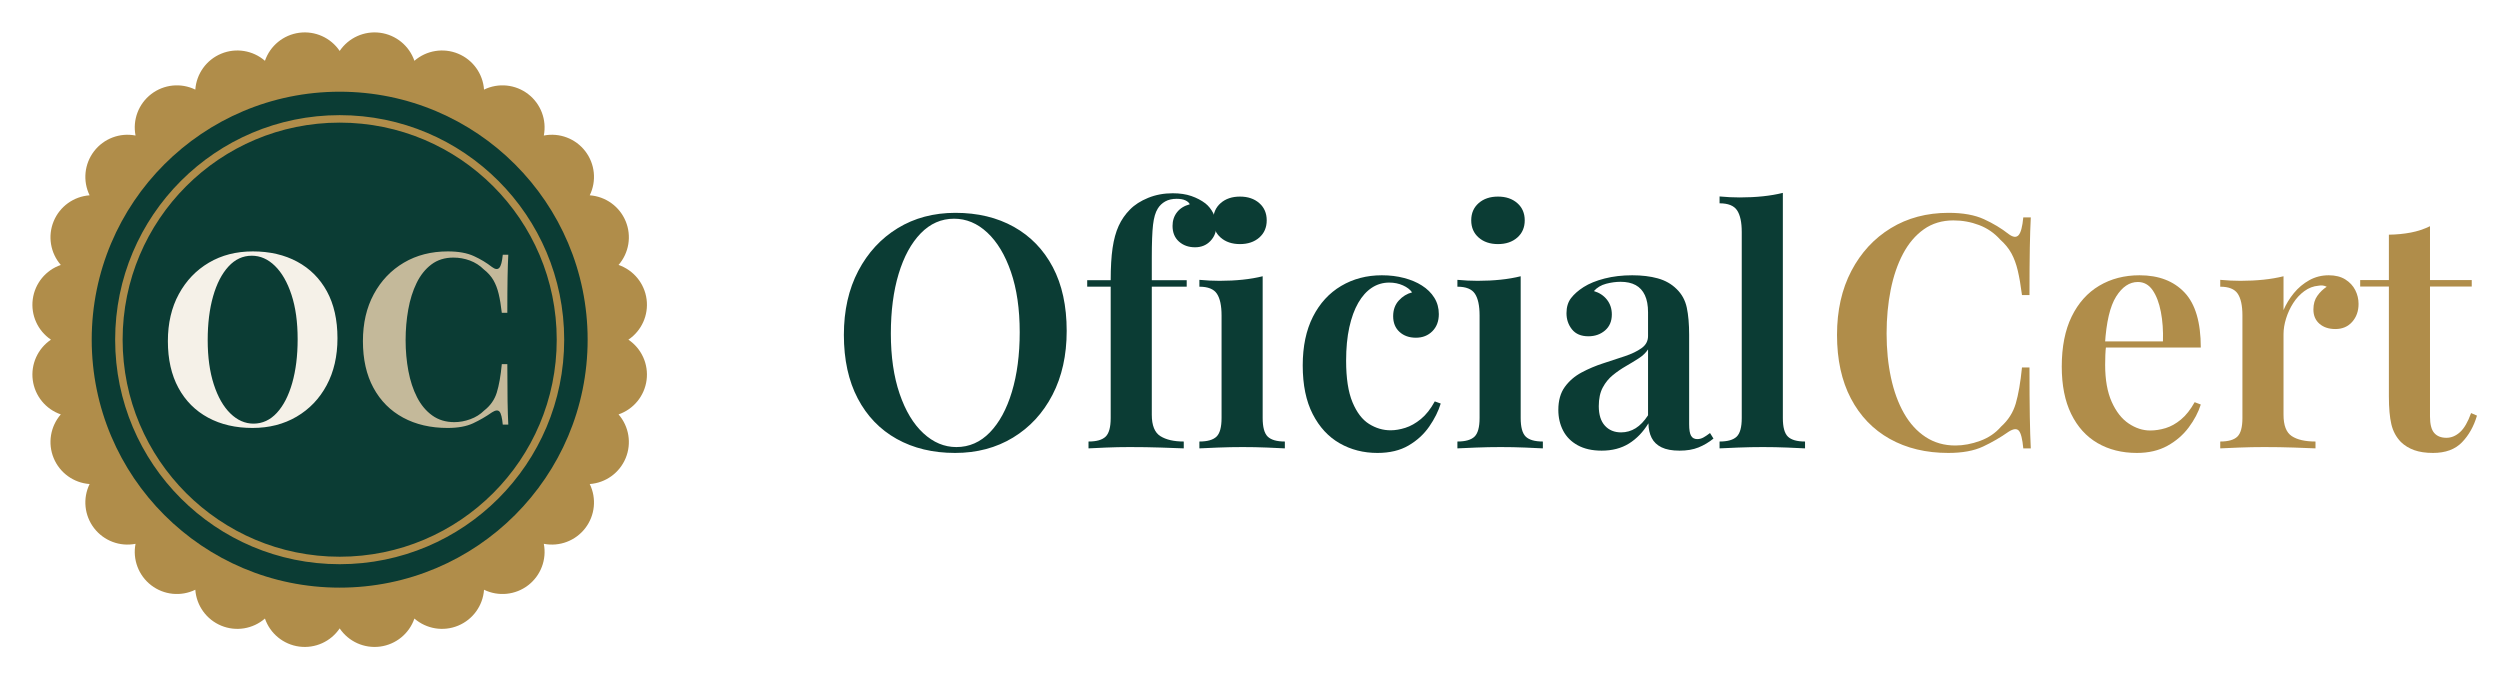
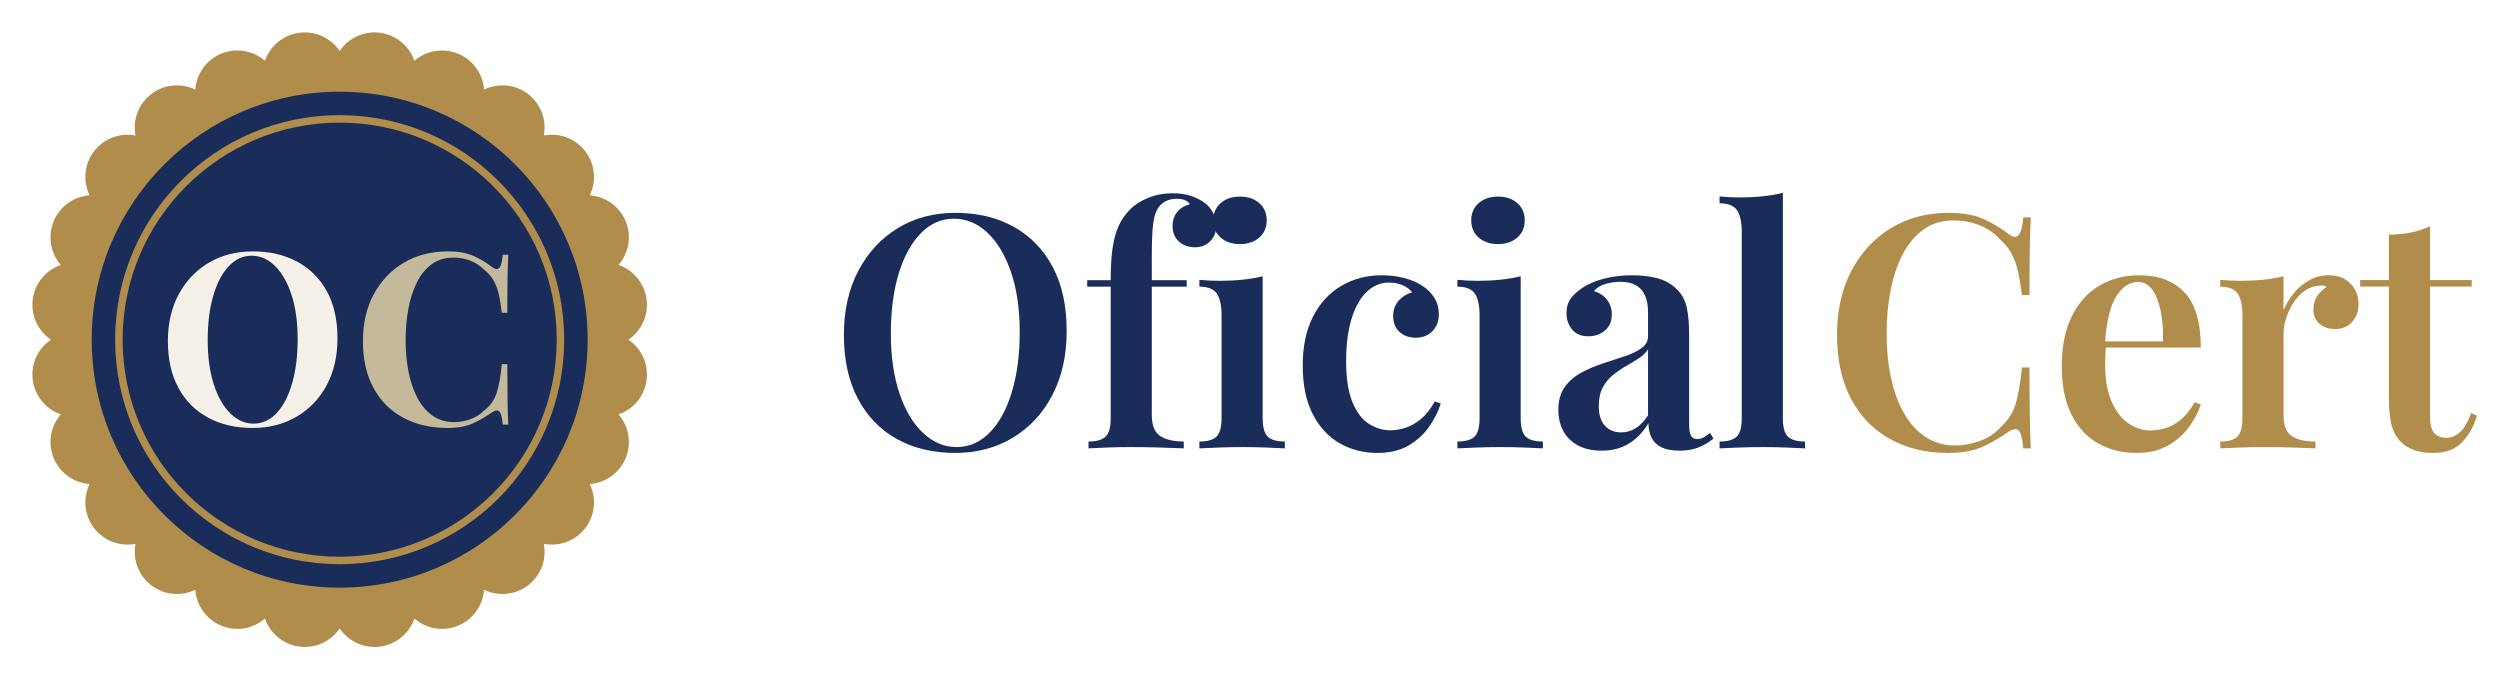
<svg xmlns="http://www.w3.org/2000/svg" viewBox="0 0 368 100">
  <path d="M92.50,50.00 A6.2,6.2 0 0 1 91.05,61.00 A6.2,6.2 0 0 1 86.81,71.25 A6.2,6.2 0 0 1 80.05,80.05 A6.2,6.2 0 0 1 71.25,86.81 A6.2,6.2 0 0 1 61.00,91.05 A6.2,6.2 0 0 1 50.00,92.50 A6.2,6.2 0 0 1 39.00,91.05 A6.2,6.2 0 0 1 28.75,86.81 A6.2,6.2 0 0 1 19.95,80.05 A6.2,6.2 0 0 1 13.19,71.25 A6.2,6.2 0 0 1 8.95,61.00 A6.2,6.2 0 0 1 7.50,50.00 A6.2,6.2 0 0 1 8.95,39.00 A6.2,6.2 0 0 1 13.19,28.75 A6.2,6.2 0 0 1 19.95,19.95 A6.2,6.2 0 0 1 28.75,13.19 A6.2,6.2 0 0 1 39.00,8.95 A6.2,6.2 0 0 1 50.00,7.50 A6.2,6.2 0 0 1 61.00,8.95 A6.2,6.2 0 0 1 71.25,13.19 A6.2,6.2 0 0 1 80.05,19.95 A6.2,6.2 0 0 1 86.81,28.75 A6.2,6.2 0 0 1 91.05,39.00 A6.2,6.2 0 0 1 92.50,50.00 Z" fill="#B08D4A" />
-   <circle cx="50" cy="50" r="36.5" fill="#0B3C34" />
+   <circle cx="50" cy="50" r="36.5" fill="#1A2D5A" />
  <circle cx="50" cy="50" r="32.5" fill="none" stroke="#B08D4A" stroke-width="1.1" />
  <path transform="translate(23.20,62.50) scale(0.03531,-0.03531)" d="M396.831 722Q502.595 722 582.197 679.0Q661.798 636 705.798 555.5Q749.797 475 749.797 360Q749.797 248 704.709 164.0Q659.62 80 579.462 33.0Q499.304 -14 395.767 -14Q290.003 -14 210.401 29.0Q130.8 72 86.8 153.0Q42.8 234 42.8 348Q42.8 460 88.446 544.0Q134.091 628 213.693 675.0Q293.294 722 396.831 722ZM392.586 704Q336.799 704 295.398 659.0Q253.998 614 231.398 535.0Q208.798 456 208.798 352Q208.798 246 234.267 167.5Q259.736 89 303.335 46.5Q346.935 4 399.599 4Q455.718 4 497.159 49.0Q538.6 94 561.2 173.5Q583.8 253 583.8 356Q583.8 463 558.196 541.0Q532.592 619 489.196 661.5Q445.799 704 392.586 704Z" fill="#F5F1E8" />
  <path transform="translate(51.91,62.50) scale(0.03531,-0.03531)" d="M396.799 722Q462.799 722 505.299 702.5Q547.799 683 580.799 657Q600.799 642 611.299 653.5Q621.799 665 625.799 708H648.799Q646.799 669.2 645.799 613.5Q644.799 557.8 644.799 466H621.799Q616.599 512 608.799 544.7Q600.999 577.4 586.799 602Q572.599 626.599 546.6 646.999Q521.6 671.8 488.699 684Q455.799 696.2 419.998 696.2Q366.198 696.2 328.198 667.5Q290.198 638.801 266.498 590.101Q242.798 541.401 231.797 479.701Q220.797 418.001 220.797 352Q220.797 284.799 232.397 223.299Q243.998 161.799 268.498 113.899Q292.998 65.999 331.798 38.1Q370.598 10.2 423.998 10.2Q456.999 10.2 490.699 22.5Q524.4 34.8 548.2 58.601Q586.999 88.801 600.899 133.6Q614.799 178.4 621.799 252H644.799Q644.799 156.8 645.799 98.3Q646.799 39.8 648.799 0H625.799Q621.799 43 612.299 54.0Q602.799 65 580.799 51Q543.799 25 502.299 5.5Q460.799 -14 395.799 -14Q289.999 -14 210.4 29.0Q130.8 72 86.8 153.0Q42.8 234 42.8 348Q42.8 460 88.3 544.0Q133.8 628 213.4 675.0Q292.999 722 396.799 722Z" fill="#C4B99A" />
-   <path transform="translate(122.00,66.00) scale(0.04802,-0.04802)" d="M388.223 722Q490.399 722 567.301 679.0Q644.202 636 686.702 555.5Q729.203 475 729.203 360Q729.203 248 685.643 164.0Q642.083 80 564.644 33.0Q487.205 -14 387.179 -14Q285.003 -14 208.101 29.0Q131.2 72 88.7 153.0Q46.2 234 46.2 348Q46.2 460 90.297 544.0Q134.394 628 211.296 675.0Q288.197 722 388.223 722ZM384.059 704Q325.201 704 281.602 659.0Q238.002 614 214.102 535.0Q190.202 456 190.202 352Q190.202 246 217.015 167.5Q243.827 89 289.726 46.5Q335.625 4 391.068 4Q450.146 4 493.773 49.0Q537.4 94 561.3 173.5Q585.2 253 585.2 356Q585.2 463 558.297 541.0Q531.395 619 485.798 661.5Q440.201 704 384.059 704Z" fill="#0B3C34" />
-   <path transform="translate(158.98,66.00) scale(0.04802,-0.04802)" d="M284 782Q316.801 782 341.301 773.5Q365.801 765 384.201 751Q398.801 739.4 408.201 721.2Q417.601 703 417.601 680.599Q417.601 654.399 399.401 635.399Q381.201 616.399 352.601 616.399Q323 616.399 303.3 633.899Q283.6 651.399 283.6 681.999Q283.6 706.199 297.3 723.8Q311 741.4 336.401 748.2Q333.401 755.2 323.301 760.1Q313.201 765 296.201 765Q275.601 765 261.301 757.0Q247.001 749 238.401 735.2Q227.602 718.201 223.802 685.301Q220.001 652.402 220.001 584.803V515.6H327.001V495.6H220.001V103Q220.001 54 246.301 37.5Q272.601 21 318.001 21V0Q293.001 1 247.801 2.5Q202.6 4 152 4Q115.6 4 79.9 2.5Q44.2 1 26 0V21Q63 21 78.499 36.0Q93.999 51 93.999 93V495.6H22V515.6H93.999Q93.999 574.6 99.799 614.2Q105.599 653.8 118.399 681.9Q131.2 710 153 732Q174.2 753.8 208.8 767.9Q243.4 782 284 782Z" fill="#0B3C34" />
-   <path transform="translate(175.31,66.00) scale(0.04802,-0.04802)" d="M150.2 771.8Q186.601 771.8 209.401 751.8Q232.202 731.8 232.202 699Q232.202 666.199 209.401 646.199Q186.601 626.199 150.2 626.199Q113.8 626.199 91 646.199Q68.199 666.199 68.199 699Q68.199 731.8 91 751.8Q113.8 771.8 150.2 771.8ZM219.802 527.6V93.144Q219.802 51 235.301 36.0Q250.801 21 287.801 21V0Q269.694 1 232.947 2.5Q196.201 4 158.401 4Q121.262 4 83.031 2.5Q44.8 1 25.8 0V21Q62.8 21 78.299 36.0Q93.799 51 93.799 93.168V407.42Q93.799 452.6 79.484 474.1Q65.168 495.6 25.8 495.6V516.6Q57.8 513.6 87.8 513.6Q125.2 513.6 158.501 517.1Q191.801 520.6 219.802 527.6Z" fill="#0B3C34" />
-   <path transform="translate(189.86,66.00) scale(0.04802,-0.04802)" d="M282.2 530.6Q319 530.6 350.601 522.2Q382.201 513.8 404.601 499.4Q429.201 484 443.001 461.7Q456.801 439.4 456.801 411.599Q456.801 378.999 437.001 359.099Q417.2 339.198 386.6 339.198Q355.799 339.198 336.299 356.999Q316.799 374.799 316.799 405.199Q316.799 434.2 334.099 453.2Q351.4 472.2 374.8 478.201Q366 491 346.9 499.6Q327.801 508.2 304.801 508.2Q275.401 508.2 251.401 492.4Q227.401 476.599 209.801 446.099Q192.201 415.599 182.402 371.099Q172.602 326.599 172.602 268.8Q172.602 188.001 192.202 141.201Q211.802 94.401 242.902 74.901Q274.002 55.402 309.001 55.402Q330.201 55.402 354.201 63.001Q378.201 70.601 401.801 89.901Q425.401 109.201 444.401 144.001L462.601 137.401Q451.801 102.201 427.401 66.9Q403 31.6 364 8.8Q325 -14 268.6 -14Q204.6 -14 152.8 15.6Q101 45.2 70.3 104.9Q39.6 164.6 39.6 254.2Q39.6 341.801 70.9 403.5Q102.2 465.2 157.4 497.9Q212.6 530.6 282.2 530.6Z" fill="#0B3C34" />
-   <path transform="translate(213.29,66.00) scale(0.04802,-0.04802)" d="M150.2 771.8Q186.601 771.8 209.401 751.8Q232.202 731.8 232.202 699Q232.202 666.199 209.401 646.199Q186.601 626.199 150.2 626.199Q113.8 626.199 91 646.199Q68.199 666.199 68.199 699Q68.199 731.8 91 751.8Q113.8 771.8 150.2 771.8ZM219.802 527.6V93.144Q219.802 51 235.301 36.0Q250.801 21 287.801 21V0Q269.694 1 232.947 2.5Q196.201 4 158.401 4Q121.262 4 83.031 2.5Q44.8 1 25.8 0V21Q62.8 21 78.299 36.0Q93.799 51 93.799 93.168V407.42Q93.799 452.6 79.484 474.1Q65.168 495.6 25.8 495.6V516.6Q57.8 513.6 87.8 513.6Q125.2 513.6 158.501 517.1Q191.801 520.6 219.802 527.6Z" fill="#0B3C34" />
-   <path transform="translate(227.84,66.00) scale(0.04802,-0.04802)" d="M165 -7Q121.599 -7 91.599 9.5Q61.599 26 46.9 54.4Q32.2 82.8 32.2 117.8Q32.2 161 52.1 188.4Q72 215.8 103.399 232.6Q134.799 249.4 169.699 260.7Q204.599 272 235.999 282.5Q267.399 293 287.299 307.2Q307.199 321.4 307.199 344.4V417.201Q307.199 448.8 297.499 469.6Q287.8 490.4 269.2 500.5Q250.6 510.6 223 510.6Q201.6 510.6 178.7 504.6Q155.801 498.6 141.201 482.201Q166.601 474.6 181.401 455.6Q196.201 436.6 196.201 410.4Q196.201 379.4 175.401 361.499Q154.601 343.599 124.4 343.599Q91 343.599 74.1 364.699Q57.2 385.799 57.2 414.4Q57.2 442.4 71.2 460.6Q85.2 478.8 109.6 494.4Q135.4 510.8 174.1 520.7Q212.801 530.6 258.801 530.6Q303.001 530.6 337.201 521.1Q371.401 511.6 394.802 488.4Q418.802 465.2 426.001 431.3Q433.201 397.4 433.201 347.8V73.8Q433.201 48.8 439.101 38.6Q445.001 28.4 458.201 28.4Q468.001 28.4 477.001 33.4Q486.001 38.4 497.201 47L507.801 30Q486.401 12.8 462 2.9Q437.6 -7 404 -7Q369.4 -7 348.599 3.2Q327.799 13.4 318.299 32.1Q308.799 50.8 308.399 76.8Q283.799 36.6 248.7 14.8Q213.6 -7 165 -7ZM224.601 49.001Q248.801 49.001 269.3 61.801Q289.8 74.6 307.199 101.4V303.4Q297.199 288 278.8 276.1Q260.4 264.2 239.4 252.1Q218.401 240 199.501 224.7Q180.601 209.4 168.402 186.6Q156.202 163.8 156.202 129.401Q156.202 90.201 174.902 69.601Q193.601 49.001 224.601 49.001Z" fill="#0B3C34" />
-   <path transform="translate(252.14,66.00) scale(0.04802,-0.04802)" d="M214.402 783.2V92.954Q214.402 51 229.901 36.0Q245.401 21 282.401 21V0Q264.294 1 227.547 2.5Q190.801 4 153.001 4Q115.862 4 77.631 2.5Q39.4 1 20.4 0V21Q57.4 21 72.9 35.983Q88.399 50.965 88.399 92.916V663.252Q88.399 708.2 74.084 729.7Q59.768 751.2 20.4 751.2V772.2Q52.4 769.2 82.4 769.2Q119.8 769.2 153.101 772.7Q186.401 776.2 214.402 783.2Z" fill="#0B3C34" />
+   <path transform="translate(122.00,66.00) scale(0.04802,-0.04802)" d="M388.223 722Q490.399 722 567.301 679.0Q644.202 636 686.702 555.5Q729.203 475 729.203 360Q729.203 248 685.643 164.0Q642.083 80 564.644 33.0Q487.205 -14 387.179 -14Q285.003 -14 208.101 29.0Q131.2 72 88.7 153.0Q46.2 234 46.2 348Q46.2 460 90.297 544.0Q134.394 628 211.296 675.0Q288.197 722 388.223 722ZM384.059 704Q325.201 704 281.602 659.0Q238.002 614 214.102 535.0Q190.202 456 190.202 352Q190.202 246 217.015 167.5Q243.827 89 289.726 46.5Q335.625 4 391.068 4Q450.146 4 493.773 49.0Q537.4 94 561.3 173.5Q585.2 253 585.2 356Q585.2 463 558.297 541.0Q531.395 619 485.798 661.5Q440.201 704 384.059 704Z" fill="#1A2D5A" />
+   <path transform="translate(158.98,66.00) scale(0.04802,-0.04802)" d="M284 782Q316.801 782 341.301 773.5Q365.801 765 384.201 751Q398.801 739.4 408.201 721.2Q417.601 703 417.601 680.599Q417.601 654.399 399.401 635.399Q381.201 616.399 352.601 616.399Q323 616.399 303.3 633.899Q283.6 651.399 283.6 681.999Q283.6 706.199 297.3 723.8Q311 741.4 336.401 748.2Q333.401 755.2 323.301 760.1Q313.201 765 296.201 765Q275.601 765 261.301 757.0Q247.001 749 238.401 735.2Q227.602 718.201 223.802 685.301Q220.001 652.402 220.001 584.803V515.6H327.001V495.6H220.001V103Q220.001 54 246.301 37.5Q272.601 21 318.001 21V0Q293.001 1 247.801 2.5Q202.6 4 152 4Q115.6 4 79.9 2.5Q44.2 1 26 0V21Q63 21 78.499 36.0Q93.999 51 93.999 93V495.6H22V515.6H93.999Q93.999 574.6 99.799 614.2Q105.599 653.8 118.399 681.9Q131.2 710 153 732Q174.2 753.8 208.8 767.9Q243.4 782 284 782Z" fill="#1A2D5A" />
+   <path transform="translate(175.31,66.00) scale(0.04802,-0.04802)" d="M150.2 771.8Q186.601 771.8 209.401 751.8Q232.202 731.8 232.202 699Q232.202 666.199 209.401 646.199Q186.601 626.199 150.2 626.199Q113.8 626.199 91 646.199Q68.199 666.199 68.199 699Q68.199 731.8 91 751.8Q113.8 771.8 150.2 771.8ZM219.802 527.6V93.144Q219.802 51 235.301 36.0Q250.801 21 287.801 21V0Q269.694 1 232.947 2.5Q196.201 4 158.401 4Q121.262 4 83.031 2.5Q44.8 1 25.8 0V21Q62.8 21 78.299 36.0Q93.799 51 93.799 93.168V407.42Q93.799 452.6 79.484 474.1Q65.168 495.6 25.8 495.6V516.6Q57.8 513.6 87.8 513.6Q125.2 513.6 158.501 517.1Q191.801 520.6 219.802 527.6Z" fill="#1A2D5A" />
+   <path transform="translate(189.86,66.00) scale(0.04802,-0.04802)" d="M282.2 530.6Q319 530.6 350.601 522.2Q382.201 513.8 404.601 499.4Q429.201 484 443.001 461.7Q456.801 439.4 456.801 411.599Q456.801 378.999 437.001 359.099Q417.2 339.198 386.6 339.198Q355.799 339.198 336.299 356.999Q316.799 374.799 316.799 405.199Q316.799 434.2 334.099 453.2Q351.4 472.2 374.8 478.201Q366 491 346.9 499.6Q327.801 508.2 304.801 508.2Q275.401 508.2 251.401 492.4Q227.401 476.599 209.801 446.099Q192.201 415.599 182.402 371.099Q172.602 326.599 172.602 268.8Q172.602 188.001 192.202 141.201Q211.802 94.401 242.902 74.901Q274.002 55.402 309.001 55.402Q330.201 55.402 354.201 63.001Q378.201 70.601 401.801 89.901Q425.401 109.201 444.401 144.001L462.601 137.401Q451.801 102.201 427.401 66.9Q403 31.6 364 8.8Q325 -14 268.6 -14Q204.6 -14 152.8 15.6Q101 45.2 70.3 104.9Q39.6 164.6 39.6 254.2Q39.6 341.801 70.9 403.5Q102.2 465.2 157.4 497.9Q212.6 530.6 282.2 530.6Z" fill="#1A2D5A" />
+   <path transform="translate(213.29,66.00) scale(0.04802,-0.04802)" d="M150.2 771.8Q186.601 771.8 209.401 751.8Q232.202 731.8 232.202 699Q232.202 666.199 209.401 646.199Q186.601 626.199 150.2 626.199Q113.8 626.199 91 646.199Q68.199 666.199 68.199 699Q68.199 731.8 91 751.8Q113.8 771.8 150.2 771.8ZM219.802 527.6V93.144Q219.802 51 235.301 36.0Q250.801 21 287.801 21V0Q269.694 1 232.947 2.5Q196.201 4 158.401 4Q121.262 4 83.031 2.5Q44.8 1 25.8 0V21Q62.8 21 78.299 36.0Q93.799 51 93.799 93.168V407.42Q93.799 452.6 79.484 474.1Q65.168 495.6 25.8 495.6V516.6Q57.8 513.6 87.8 513.6Q125.2 513.6 158.501 517.1Q191.801 520.6 219.802 527.6Z" fill="#1A2D5A" />
+   <path transform="translate(227.84,66.00) scale(0.04802,-0.04802)" d="M165 -7Q121.599 -7 91.599 9.5Q61.599 26 46.9 54.4Q32.2 82.8 32.2 117.8Q32.2 161 52.1 188.4Q72 215.8 103.399 232.6Q134.799 249.4 169.699 260.7Q204.599 272 235.999 282.5Q267.399 293 287.299 307.2Q307.199 321.4 307.199 344.4V417.201Q307.199 448.8 297.499 469.6Q287.8 490.4 269.2 500.5Q250.6 510.6 223 510.6Q201.6 510.6 178.7 504.6Q155.801 498.6 141.201 482.201Q166.601 474.6 181.401 455.6Q196.201 436.6 196.201 410.4Q196.201 379.4 175.401 361.499Q154.601 343.599 124.4 343.599Q91 343.599 74.1 364.699Q57.2 385.799 57.2 414.4Q57.2 442.4 71.2 460.6Q85.2 478.8 109.6 494.4Q135.4 510.8 174.1 520.7Q212.801 530.6 258.801 530.6Q303.001 530.6 337.201 521.1Q371.401 511.6 394.802 488.4Q418.802 465.2 426.001 431.3Q433.201 397.4 433.201 347.8V73.8Q433.201 48.8 439.101 38.6Q445.001 28.4 458.201 28.4Q468.001 28.4 477.001 33.4Q486.001 38.4 497.201 47L507.801 30Q486.401 12.8 462 2.9Q437.6 -7 404 -7Q369.4 -7 348.599 3.2Q327.799 13.4 318.299 32.1Q308.799 50.8 308.399 76.8Q283.799 36.6 248.7 14.8Q213.6 -7 165 -7ZM224.601 49.001Q248.801 49.001 269.3 61.801Q289.8 74.6 307.199 101.4V303.4Q297.199 288 278.8 276.1Q260.4 264.2 239.4 252.1Q218.401 240 199.501 224.7Q180.601 209.4 168.402 186.6Q156.202 163.8 156.202 129.401Q156.202 90.201 174.902 69.601Q193.601 49.001 224.601 49.001Z" fill="#1A2D5A" />
+   <path transform="translate(252.14,66.00) scale(0.04802,-0.04802)" d="M214.402 783.2V92.954Q214.402 51 229.901 36.0Q245.401 21 282.401 21V0Q264.294 1 227.547 2.5Q190.801 4 153.001 4Q115.862 4 77.631 2.5Q39.4 1 20.4 0V21Q57.4 21 72.9 35.983Q88.399 50.965 88.399 92.916V663.252Q88.399 708.2 74.084 729.7Q59.768 751.2 20.4 751.2V772.2Q52.4 769.2 82.4 769.2Q119.8 769.2 153.101 772.7Q186.401 776.2 214.402 783.2Z" fill="#1A2D5A" />
  <path transform="translate(268.19,66.00) scale(0.04802,-0.04802)" d="M388.201 722Q454.201 722 496.701 702.5Q539.201 683 572.201 657Q592.201 642 602.701 653.5Q613.201 665 617.201 708H640.201Q638.201 669.8 637.201 615Q636.201 560.2 636.201 470H613.201Q607.401 515 600.201 545.3Q593.001 575.6 580.701 598Q568.401 620.401 546.4 640.001Q519.4 670.2 481.801 684.5Q444.201 698.8 403.002 698.8Q350.802 698.8 312.302 671.5Q273.802 644.199 248.502 596.399Q223.202 548.599 210.703 485.799Q198.203 422.999 198.203 352Q198.203 279.201 211.603 216.701Q225.002 154.201 251.502 107.601Q278.002 61.001 317.702 34.9Q357.402 8.8 409.002 8.8Q446.001 8.8 484.801 23Q523.6 37.2 548.8 66.399Q582.001 96.199 594.101 137.4Q606.201 178.6 613.201 248H636.201Q636.201 154.2 637.201 96.7Q638.201 39.2 640.201 0H617.201Q613.201 43 603.701 54.0Q594.201 65 572.201 51Q535.201 25 493.701 5.5Q452.201 -14 387.201 -14Q285.001 -14 208.1 29.0Q131.2 72 88.7 153.0Q46.2 234 46.2 348Q46.2 460 90.2 544.0Q134.2 628 211.1 675.0Q288.001 722 388.201 722Z" fill="#B08D4A" />
  <path transform="translate(301.57,66.00) scale(0.04802,-0.04802)" d="M278.4 530.6Q366.4 530.6 416.3 477.9Q466.2 425.2 466.2 309H129.201L127.801 328H350.199Q351.799 377 343.799 418.5Q335.799 460 318.5 485.0Q301.2 510 273.2 510Q234.801 510 206.701 465.4Q178.602 420.8 172.402 319.6L175.802 314Q174.202 301 173.602 286.2Q173.002 271.401 173.002 256.201Q173.002 187.401 193.202 142.401Q213.402 97.401 245.301 76.101Q277.201 54.802 310.801 54.802Q334.401 54.802 358.4 62.102Q382.4 69.401 405.4 88.401Q428.4 107.401 447.4 141.601L466.2 134.401Q454.8 98.601 429.2 64.201Q403.6 29.8 364.0 7.9Q324.4 -14 270.4 -14Q201.6 -14 149.7 16.2Q97.8 46.4 68.9 105.5Q40 164.6 40 250.6Q40 341.801 70.4 404.1Q100.8 466.4 154.8 498.5Q208.8 530.6 278.4 530.6Z" fill="#B08D4A" />
  <path transform="translate(325.58,66.00) scale(0.04802,-0.04802)" d="M358.401 530.6Q389.001 530.6 409.301 517.8Q429.601 505 439.701 485.1Q449.801 465.2 449.801 442.8Q449.801 409.799 430.301 387.799Q410.801 365.799 378.8 365.799Q348.6 365.799 330 381.899Q311.399 397.999 311.399 425.799Q311.399 450.8 323.5 467.7Q335.6 484.6 352.2 495.4Q340.8 501.4 326.8 498.6Q303.4 496.6 283.4 481.9Q263.401 467.2 249.401 445.201Q235.401 423.201 227.601 398.101Q219.802 373.002 219.802 350.202V103Q219.802 54.4 244.901 37.7Q270.001 21 317.801 21V0Q294.801 1 251.401 2.5Q208.001 4 160.601 4Q122.201 4 83.7 2.5Q45.2 1 25.8 0V21Q62.8 21 78.299 36.0Q93.799 51 93.799 93V407.6Q93.799 452.6 79.399 474.1Q65 495.6 25.8 495.6V516.6Q57.8 513.6 87.8 513.6Q125.2 513.6 158.501 517.1Q191.801 520.6 219.802 527.6V423.801Q231.602 451.601 251.502 475.901Q271.401 500.201 298.601 515.4Q325.801 530.6 358.401 530.6Z" fill="#B08D4A" />
  <path transform="translate(347.38,66.00) scale(0.04802,-0.04802)" d="M214.802 681V516H342.8V496H214.802V97.799Q214.802 62 227.801 47.2Q240.801 32.401 265.201 32.401Q287.6 32.401 306.8 49.7Q326 67 340.8 108.199L358.8 100.399Q344.399 51.199 312.899 18.6Q281.399 -14 223.999 -14Q190.399 -14 166.599 -5.5Q142.799 3 125.799 19.4Q103.799 42 96.299 74.2Q88.799 106.4 88.799 159V496H0.8V516H88.799V654.999Q125 655.599 156.201 661.599Q187.401 667.6 214.802 681Z" fill="#B08D4A" />
</svg>
